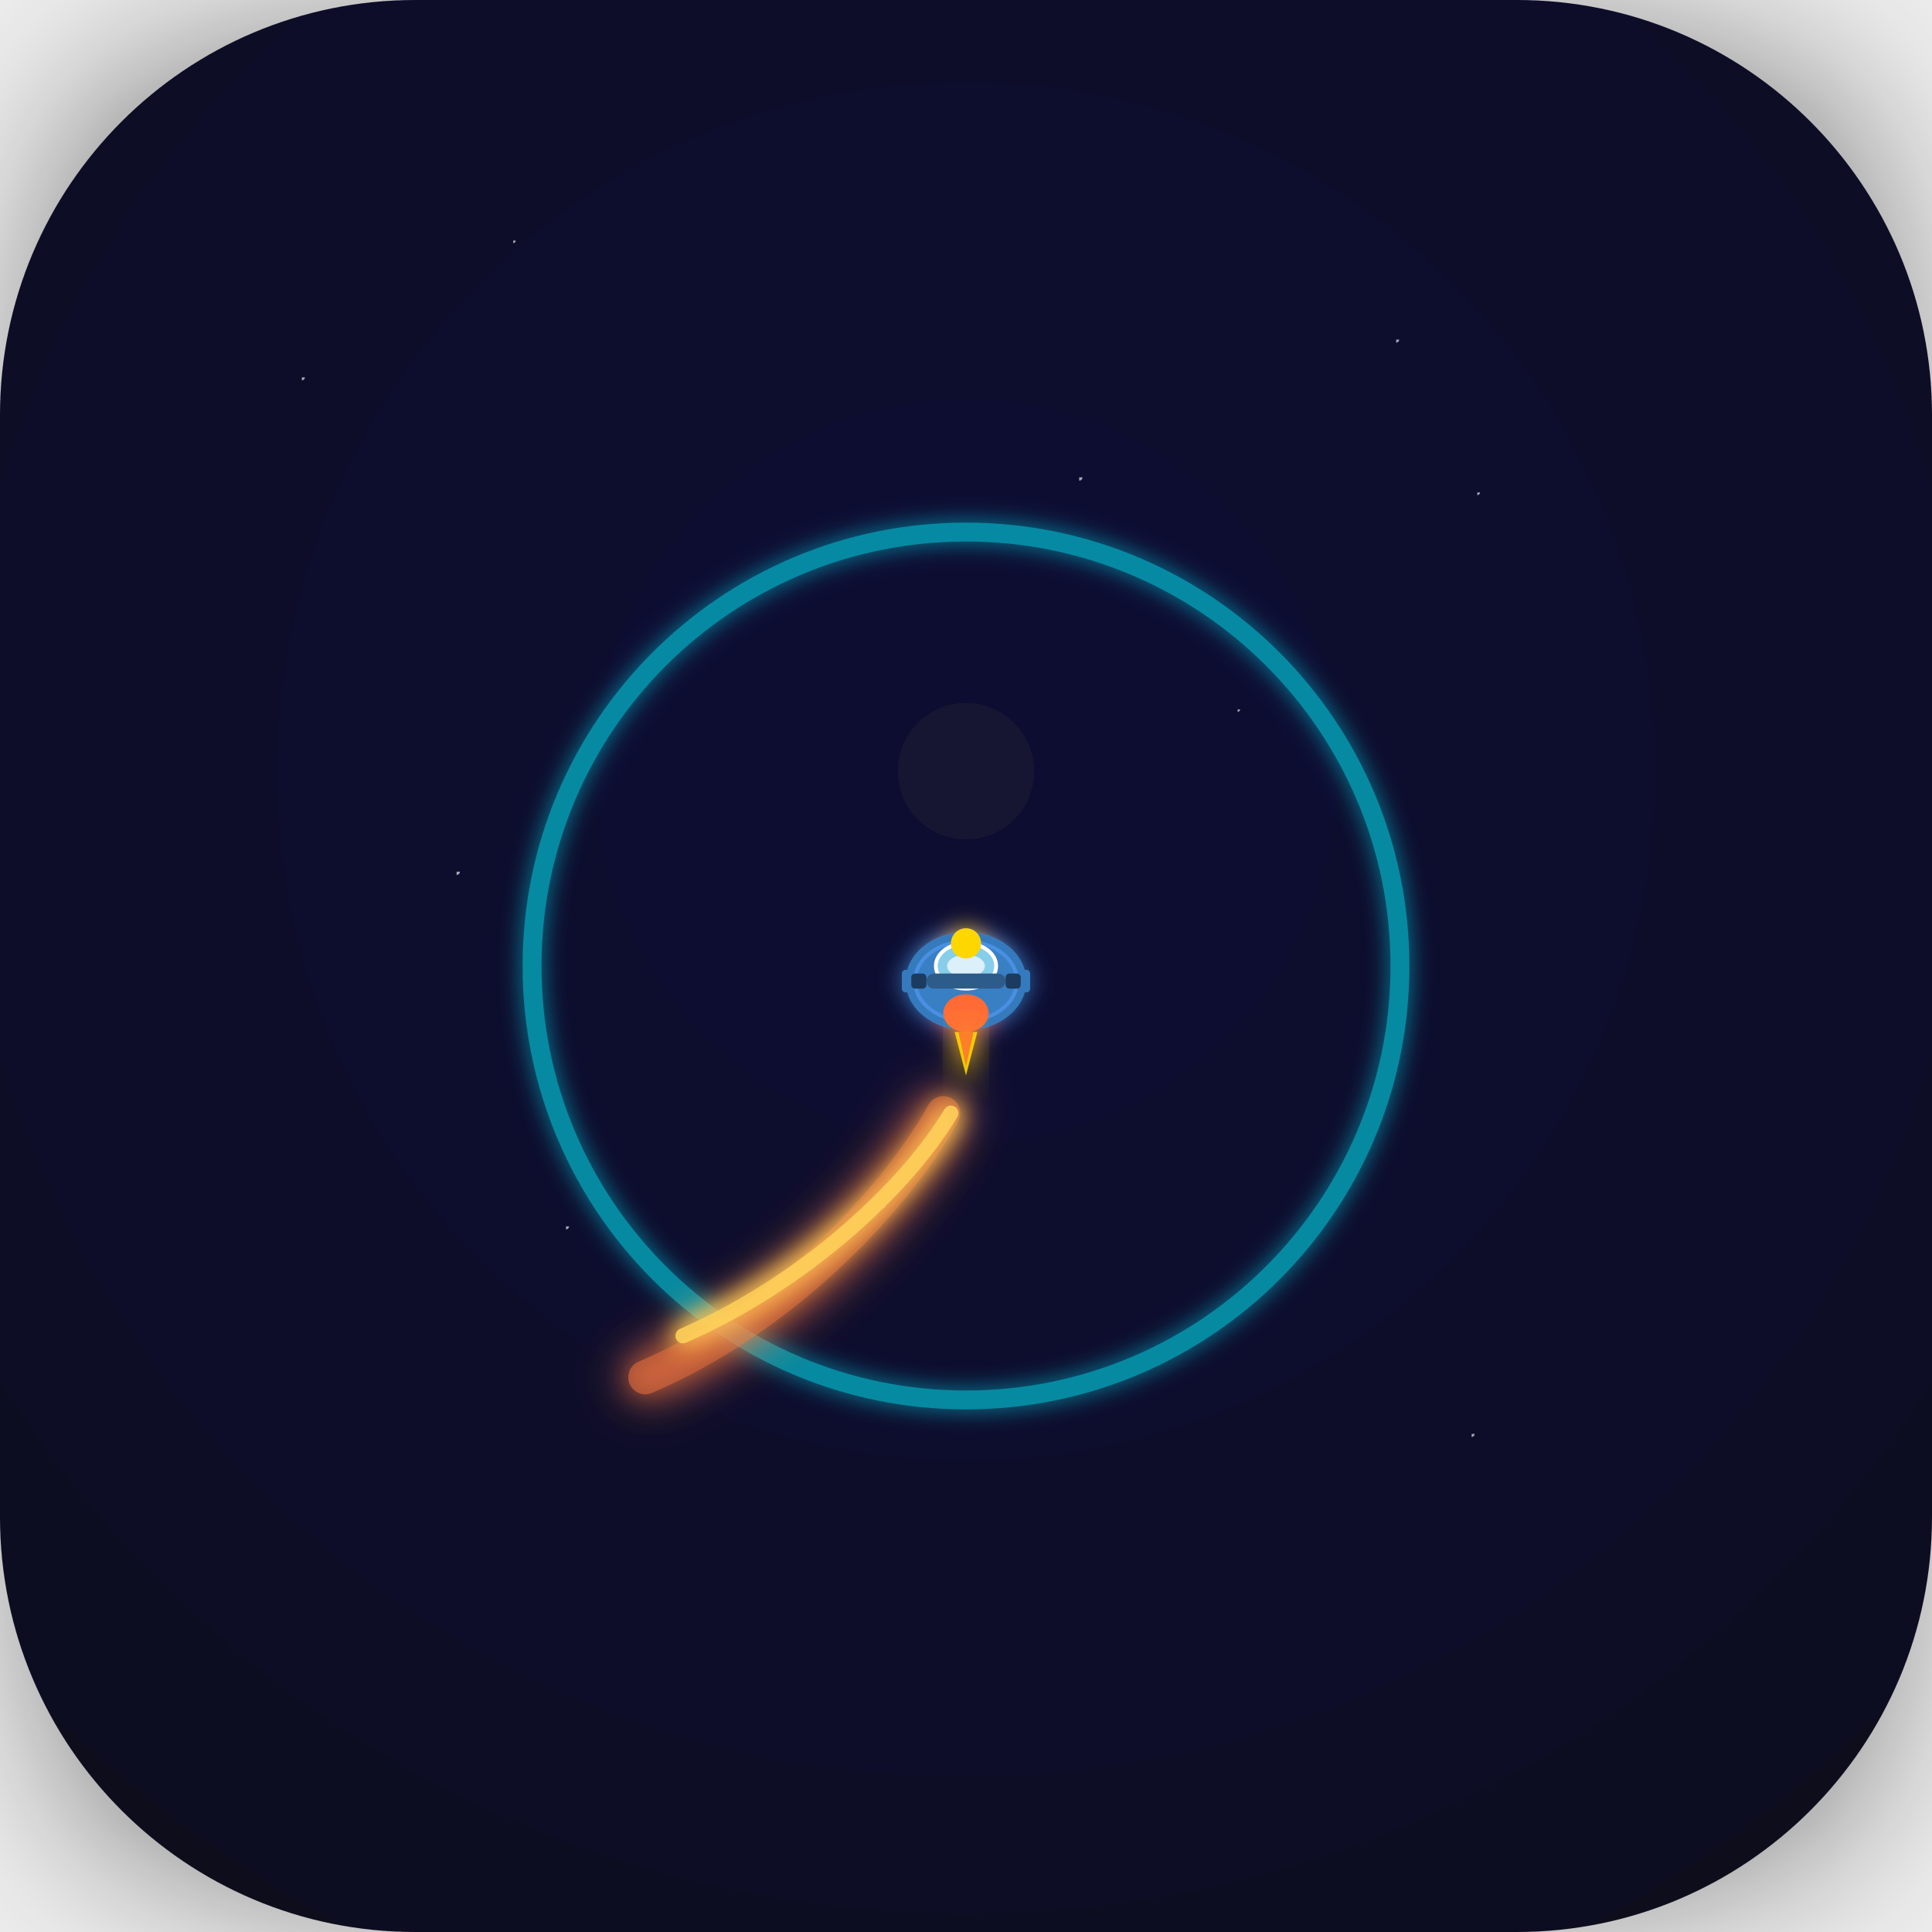
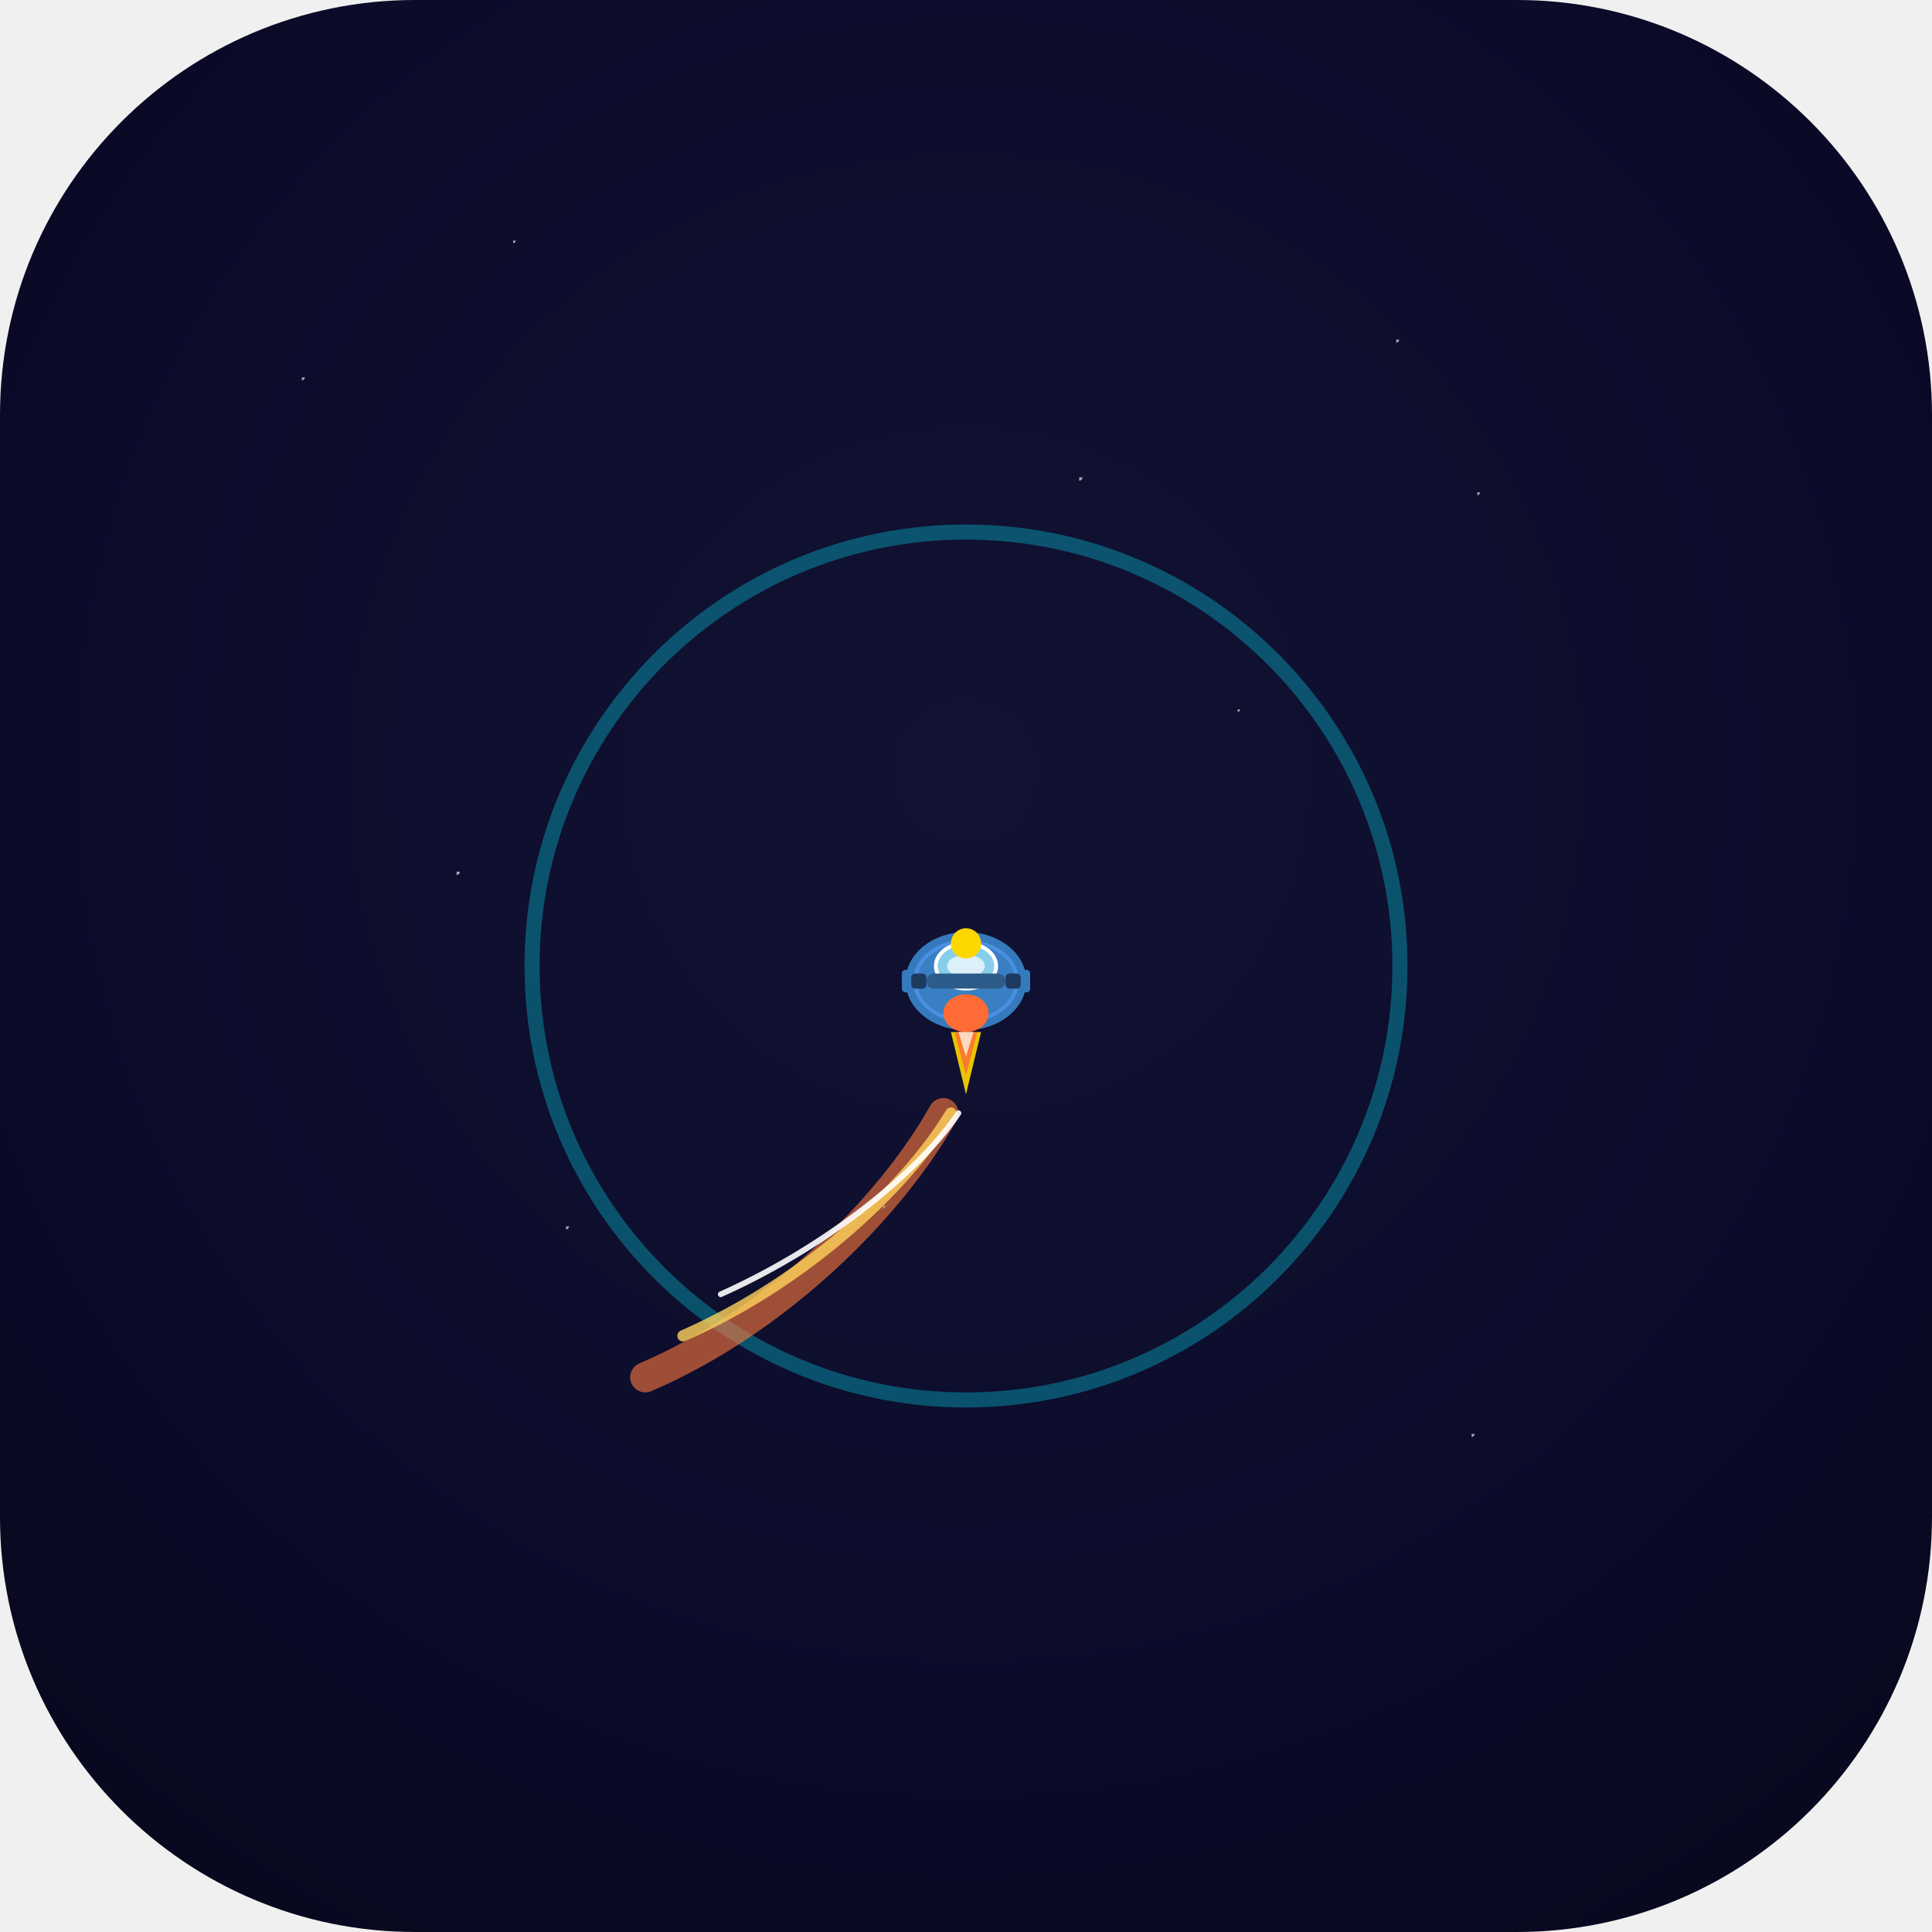
<svg xmlns="http://www.w3.org/2000/svg" width="1024" height="1024" viewBox="0 0 1024 1024">
  <defs>
    <radialGradient id="bg" cx="50%" cy="40%" r="70%">
      <stop offset="0%" stop-color="#121233" />
      <stop offset="70%" stop-color="#0B0B2A" />
      <stop offset="100%" stop-color="#08081E" />
    </radialGradient>
-     <filter id="vignette" x="-20%" y="-20%" width="140%" height="140%">
-       <feFlood flood-color="#000" flood-opacity="0.55" result="f" />
-       <feComposite in="f" in2="SourceAlpha" operator="in" result="shadow" />
-       <feGaussianBlur stdDeviation="60" in="shadow" />
-       <feComposite in="SourceGraphic" operator="over" />
-     </filter>
-     <filter id="glow-lg" x="-50%" y="-50%" width="200%" height="200%">
-       <feGaussianBlur stdDeviation="12" result="b" />
-       <feMerge>
-         <feMergeNode in="b" />
-         <feMergeNode in="SourceGraphic" />
-       </feMerge>
-     </filter>
-     <filter id="glow-sm" x="-50%" y="-50%" width="200%" height="200%">
-       <feGaussianBlur stdDeviation="6" result="b" />
-       <feMerge>
-         <feMergeNode in="b" />
-         <feMergeNode in="SourceGraphic" />
-       </feMerge>
-     </filter>
    <symbol id="star">
      <circle r="1.6" fill="#FFFFFF" opacity="0.9" />
    </symbol>
  </defs>
-   <rect width="1024" height="1024" rx="220" fill="url(#bg)" filter="url(#vignette)" />
+   <rect width="1024" height="1024" rx="220" fill="url(#bg)" />
  <g opacity="0.7">
    <use href="#star" x="160" y="200" />
    <use href="#star" x="320" y="150" transform="scale(0.85)" />
    <use href="#star" x="520" y="230" transform="scale(1.1)" />
    <use href="#star" x="740" y="180" />
    <use href="#star" x="870" y="290" transform="scale(0.9)" />
    <use href="#star" x="220" y="420" transform="scale(1.1)" />
    <use href="#star" x="820" y="470" transform="scale(0.8)" />
    <use href="#star" x="300" y="650" />
    <use href="#star" x="520" y="710" transform="scale(0.9)" />
    <use href="#star" x="780" y="760" />
  </g>
-   <circle cx="512" cy="512" r="230" fill="none" stroke="#00F0FF" stroke-width="10" opacity="0.55" filter="url(#glow-sm)" />
-   <g transform="translate(512,520)" filter="url(#glow-sm)">
-     <path d="M -12,70 C -40,120 -100,180 -170,210" fill="none" stroke="#FF7A3C" stroke-width="18" stroke-linecap="round" opacity="0.55" filter="url(#glow-lg)" />
-     <path d="M -8,70 C -32,110 -86,160 -150,188" fill="none" stroke="#FFD25A" stroke-width="8" stroke-linecap="round" opacity="0.9" filter="url(#glow-sm)" />
+   <circle cx="512" cy="512" r="230" fill="none" stroke="#00F0FF" stroke-width="8" opacity="0.3" />
+   <g transform="translate(512,520)">
+     <path d="M -12,70 C -40,120 -100,180 -170,210" fill="none" stroke="#FF7A3C" stroke-width="16" stroke-linecap="round" opacity="0.6" />
+     <path d="M -8,70 C -32,110 -86,160 -150,188" fill="none" stroke="#FFD25A" stroke-width="6" stroke-linecap="round" opacity="0.8" />
+     <path d="M -4,70 C -24,100 -72,140 -130,166" fill="none" stroke="#FFFFFF" stroke-width="3" stroke-linecap="round" opacity="0.9" />
    <ellipse cx="0" cy="0" rx="30" ry="24" fill="#4A90E2" stroke="#357ABD" stroke-width="4" />
    <ellipse cx="0" cy="0" rx="26" ry="20" fill="#357ABD" opacity="0.8" />
    <ellipse cx="0" cy="-8" rx="16" ry="12" fill="#87CEEB" stroke="#FFFFFF" stroke-width="2" />
    <ellipse cx="0" cy="-8" rx="10" ry="6" fill="#FFFFFF" opacity="0.7" />
    <rect x="-21" y="-4" width="42" height="8" fill="#2E5C8A" rx="4" />
    <rect x="-29" y="-4" width="8" height="8" fill="#1E3A5F" rx="2" />
    <rect x="21" y="-4" width="8" height="8" fill="#1E3A5F" rx="2" />
    <ellipse cx="0" cy="17" rx="12" ry="10" fill="#FF6B35" />
    <ellipse cx="0" cy="17" rx="8" ry="6" fill="#FF6B35" opacity="0.8" />
    <rect x="-34" y="-6" width="4" height="12" fill="#357ABD" rx="2" />
    <rect x="30" y="-6" width="4" height="12" fill="#357ABD" rx="2" />
    <ellipse cx="0" cy="-20" rx="8" ry="8" fill="#FFD700" />
-     <path d="M -6,27 L 0,50 L 6,27 Z" fill="#FFD700" opacity="0.9" filter="url(#glow-lg)" />
-     <path d="M -4,27 L 0,45 L 4,27 Z" fill="#FF6B35" opacity="0.8" />
+     <path d="M -8,27 L 0,60 L 8,27 Z" fill="#FFD700" opacity="0.9" />
+     <path d="M -6,27 L 0,50 L 6,27 Z" fill="#FF6B35" opacity="0.8" />
+     <path d="M -4,27 L 0,40 L 4,27 Z" fill="#FFFFFF" opacity="0.7" />
  </g>
</svg>
